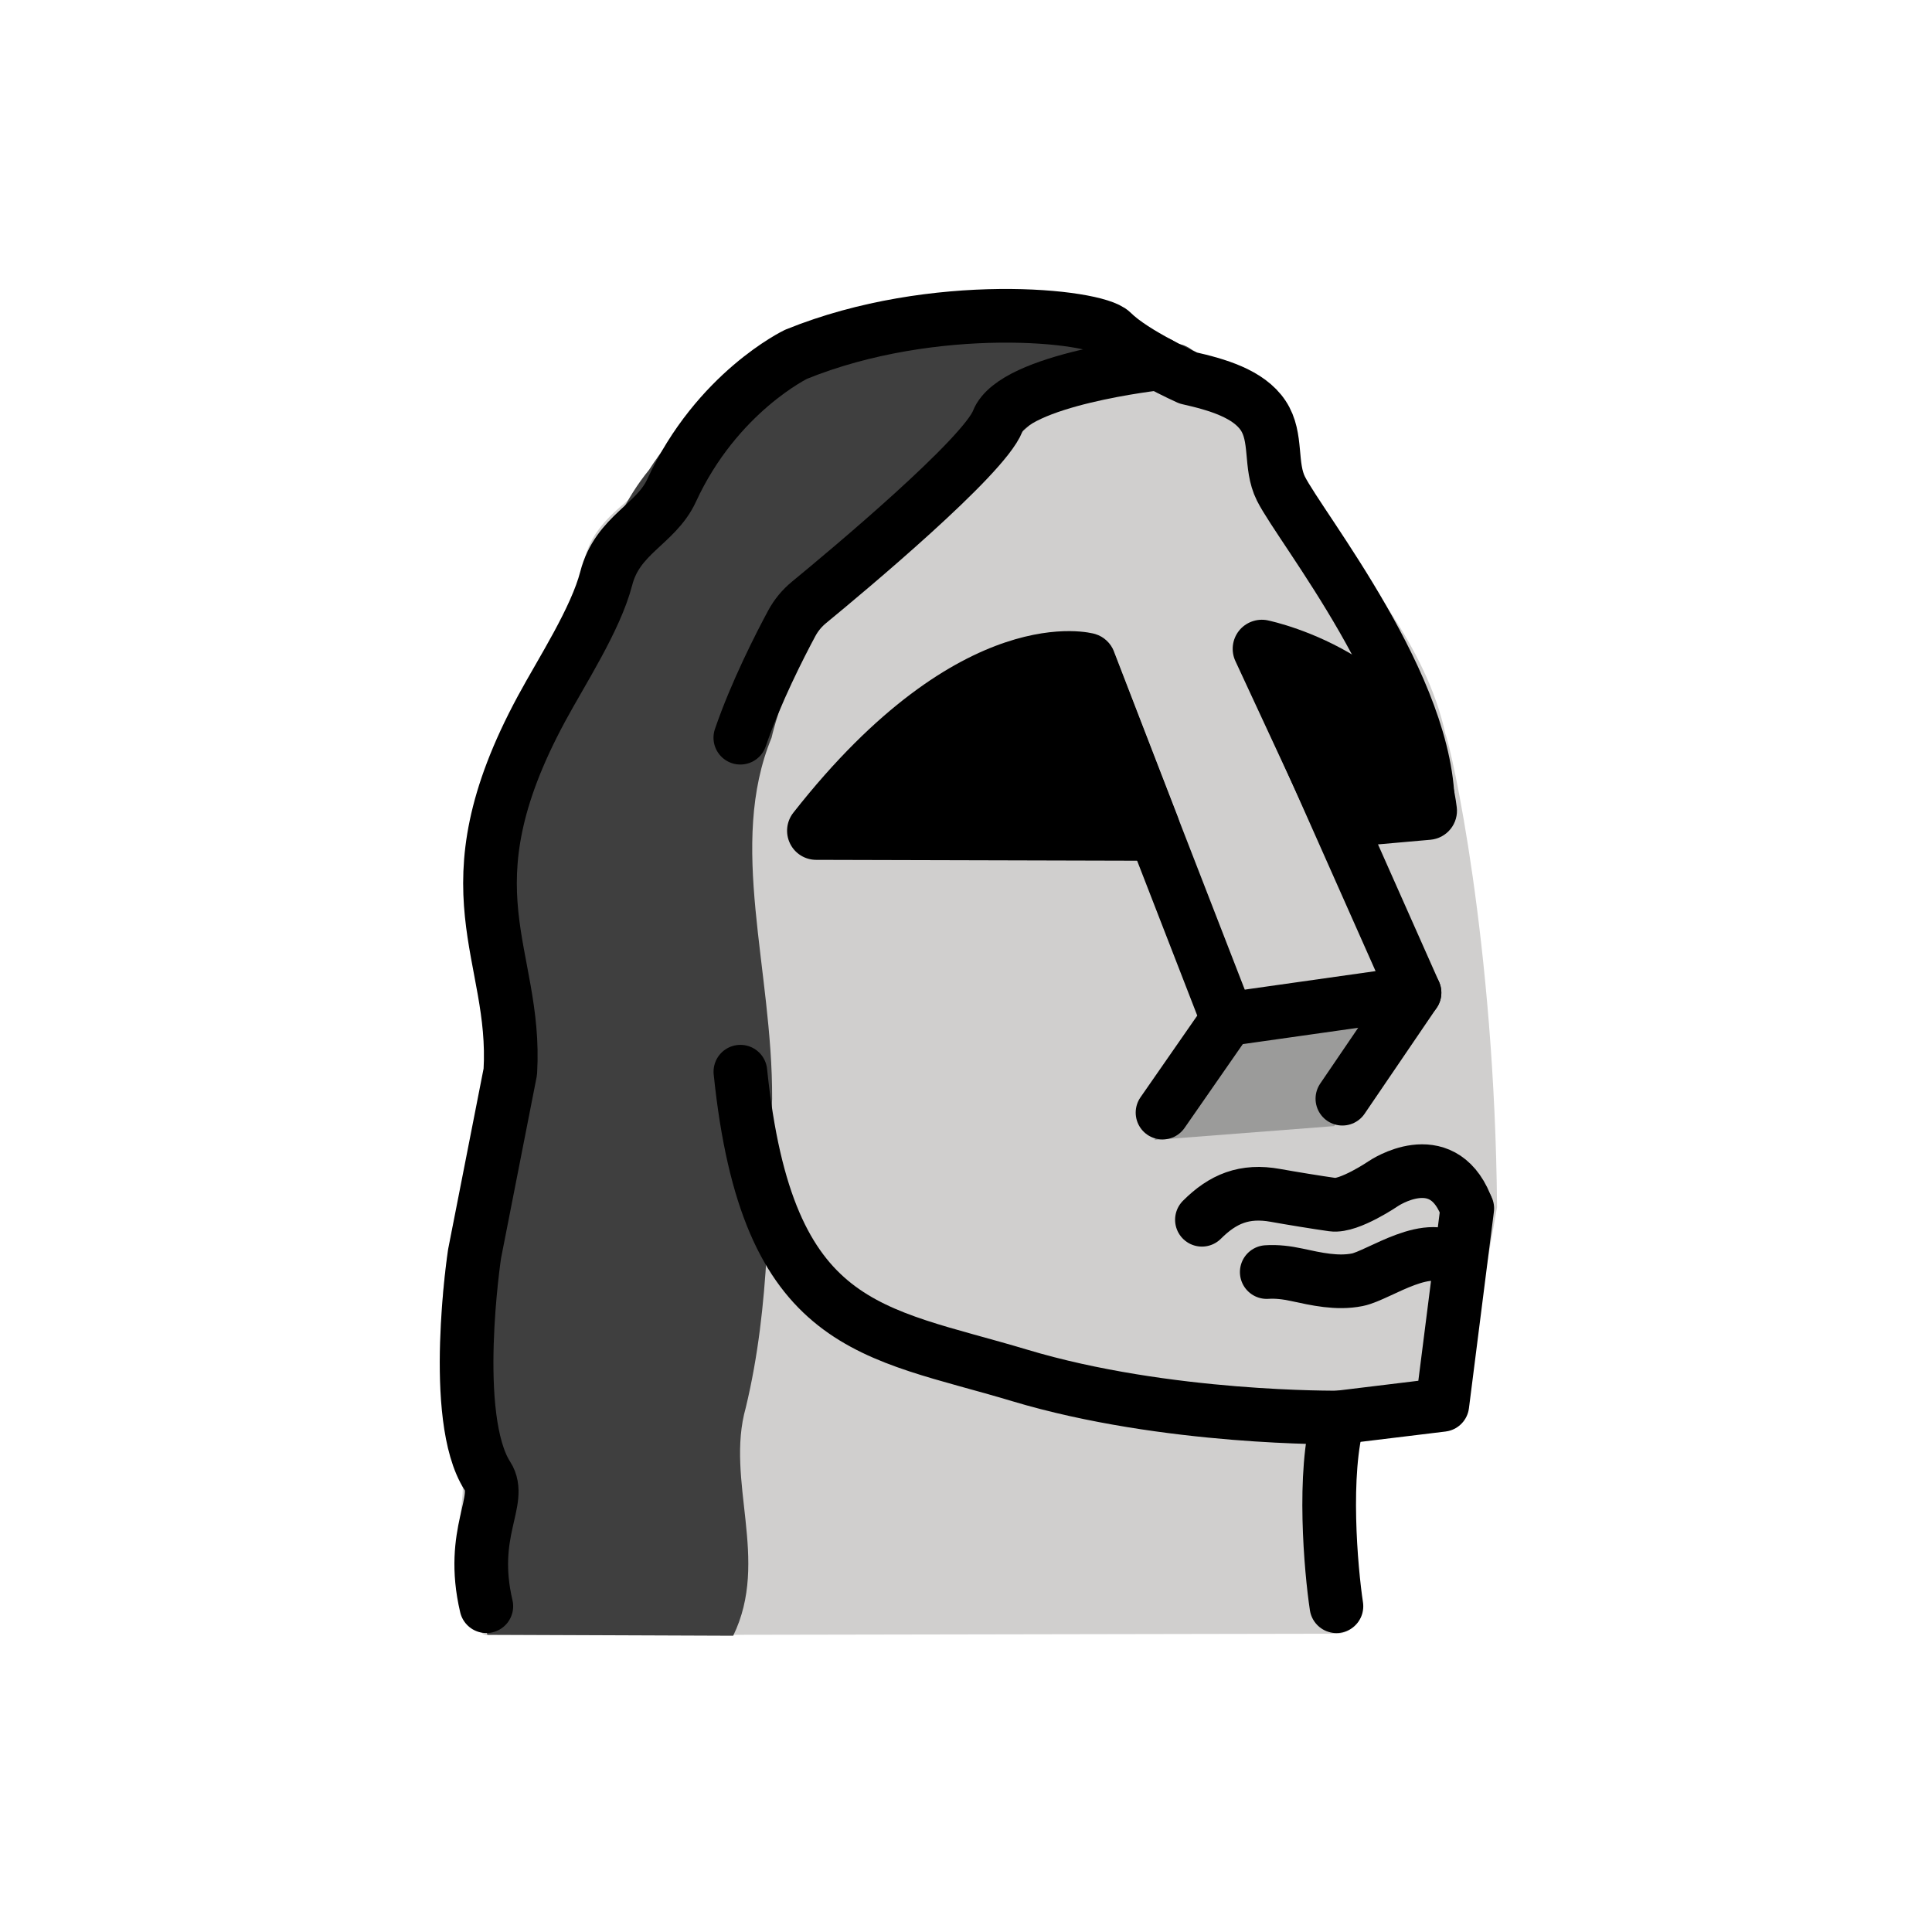
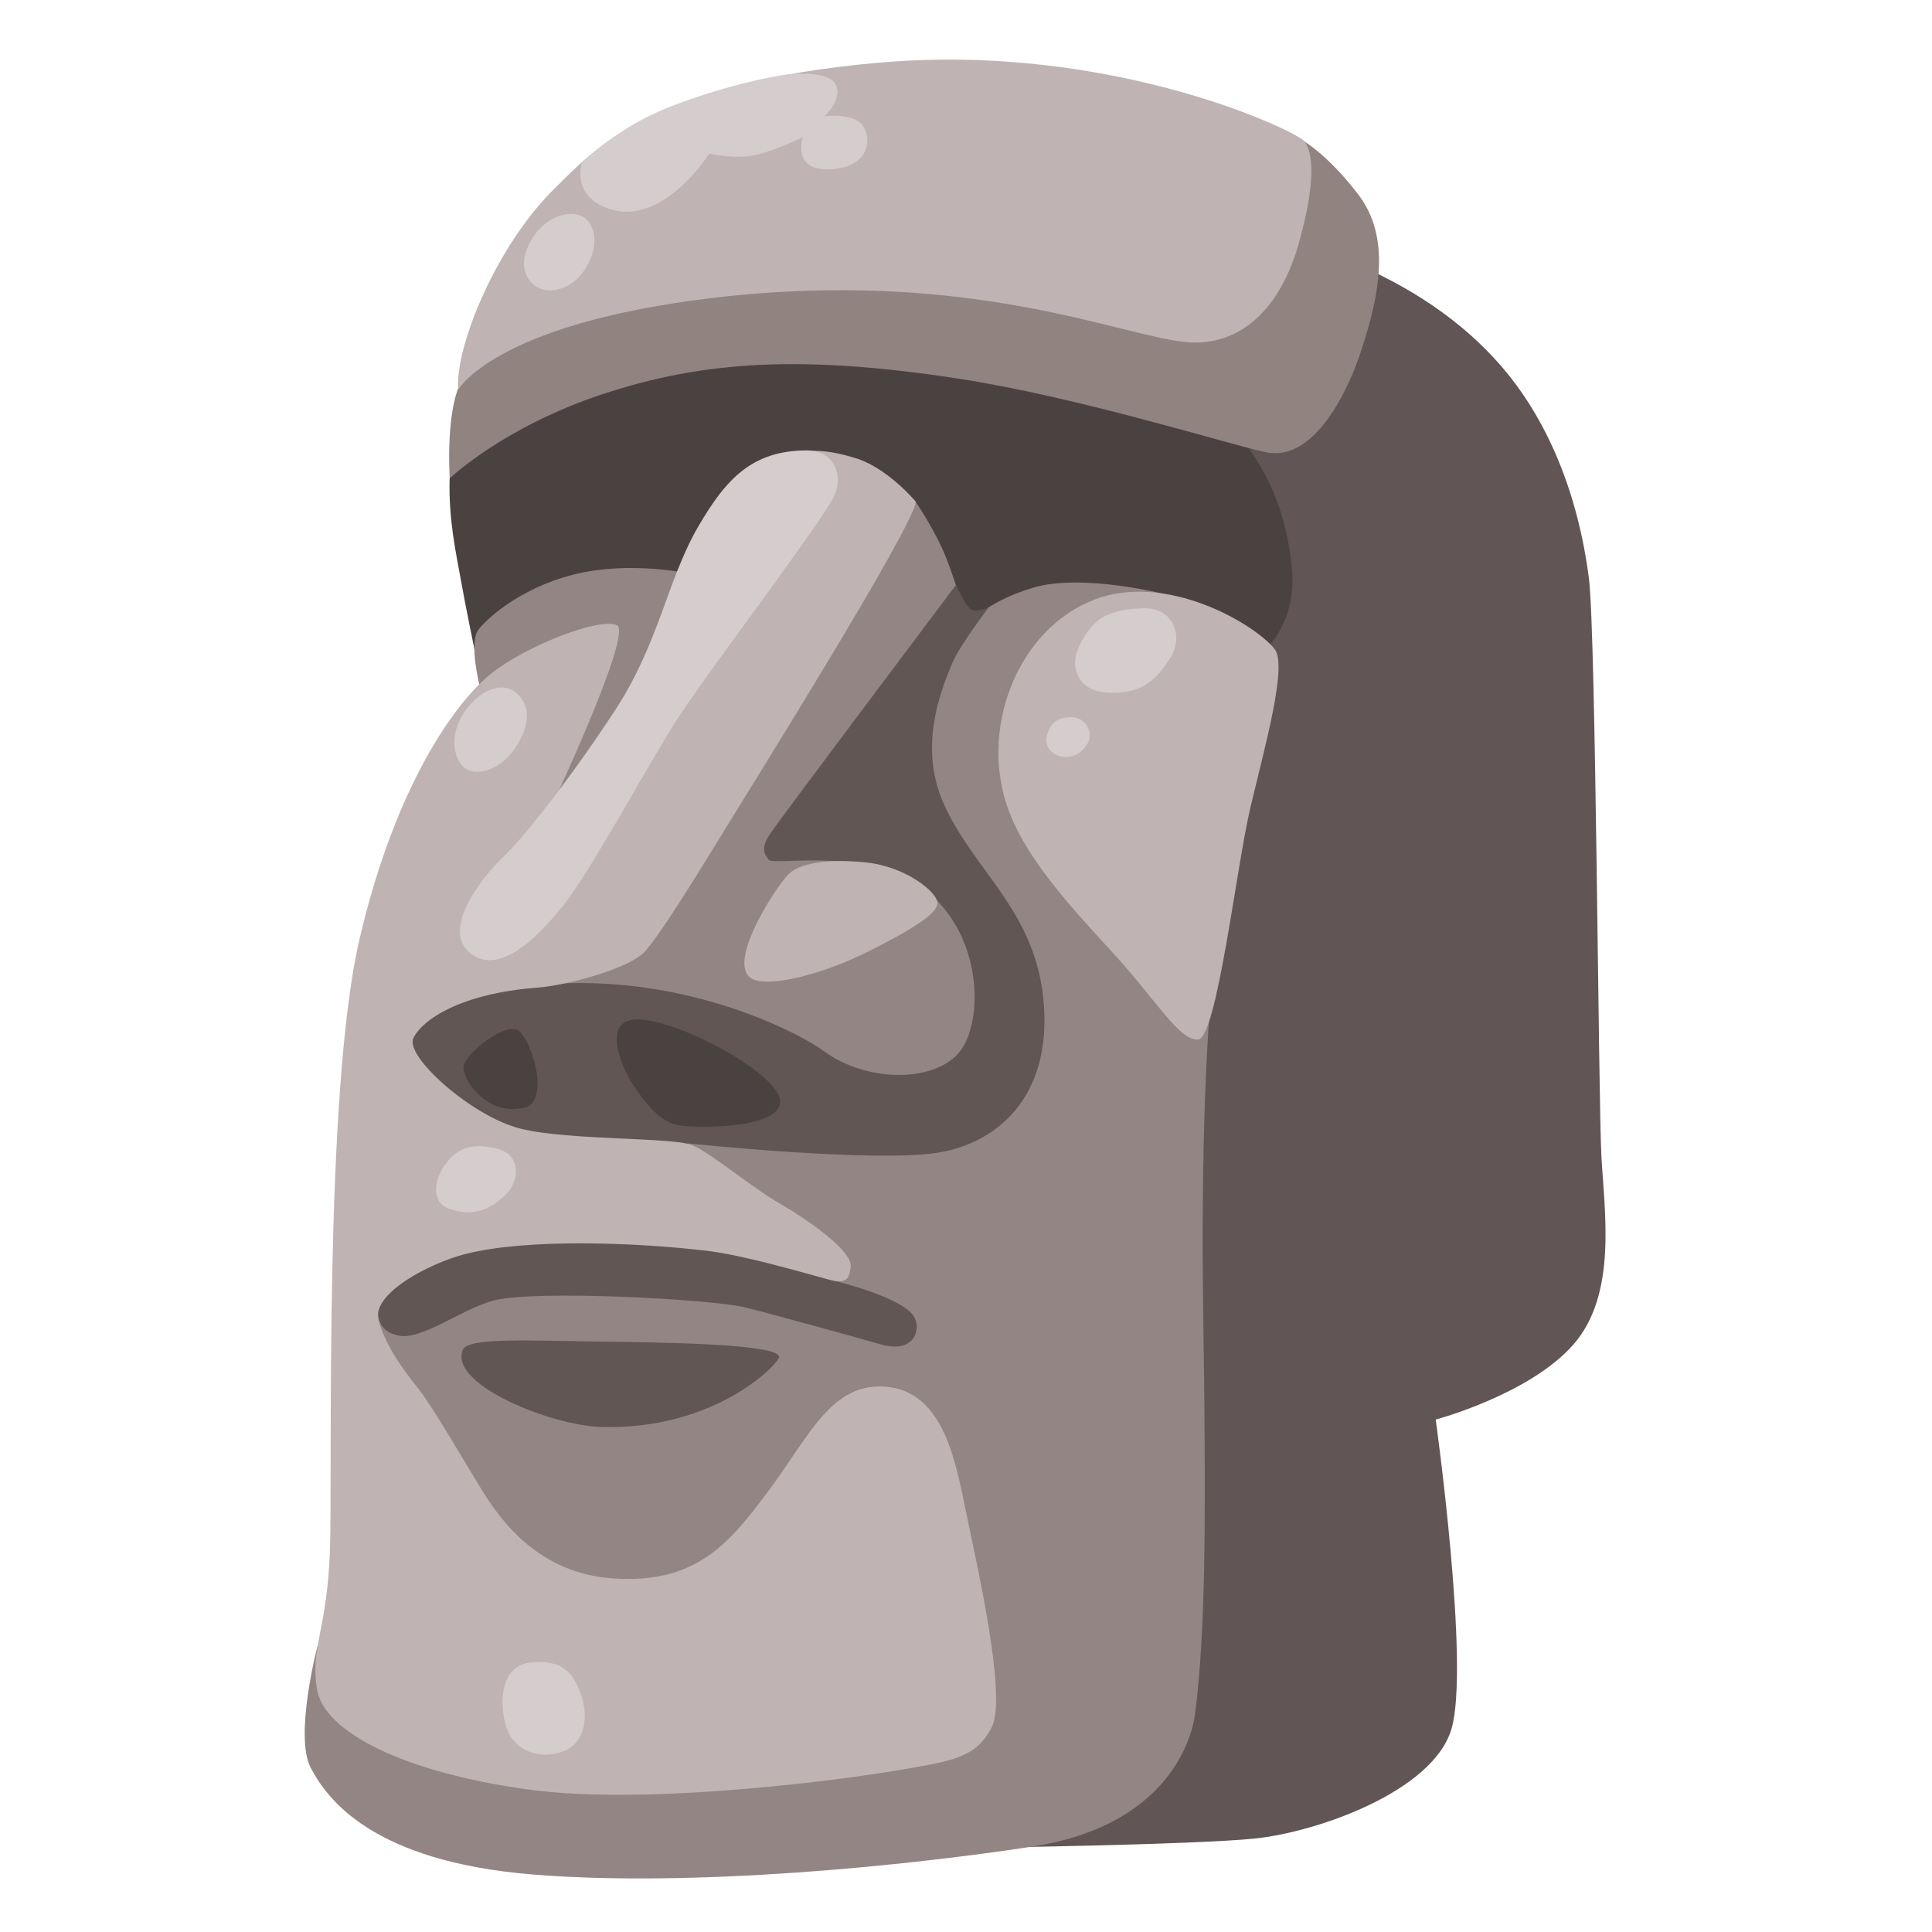
- <svg xmlns="http://www.w3.org/2000/svg" id="emoji" viewBox="0 0 72 72">
-   <g id="line-supplement">
-     <g>
-       <path d="M41.636,24.407c-.121-.309-.375-.546-.693-.644-.202-.064-5.112-1.463-11.379,6.527-.255,.326-.303,.769-.122,1.143,.18,.373,.558,.61,.972,.611l12.612,.033h.003c.357,0,.691-.176,.894-.471,.203-.295,.247-.672,.117-1.006l-2.405-6.193Z" />
-       <path d="M47.242,23.118c-.396-.081-.814,.068-1.069,.389-.254,.321-.306,.758-.133,1.13l2.934,6.322c.179,.385,.564,.628,.984,.628,.032,0,.064-.002,.095-.004l3.255-.288c.293-.026,.563-.169,.748-.398,.185-.229,.269-.522,.233-.814-.686-5.586-6.786-6.91-7.045-6.964Z" />
-     </g>
-     <path fill="none" stroke="#000" stroke-linecap="round" stroke-linejoin="round" stroke-width="2" d="M27.716,59.86c.592-2.487-.597-5.027,.077-7.405,.593-2.463,.744-4.849,.832-7.3" />
-   </g>
-   <g id="color">
-     <path fill="#d0cfce" d="M55.791,44.998c-.085-9.93-1.698-17.091-1.928-17.657-.719-3.314-3.185-6.015-4.551-8.073-.42-.633-.783-1.179-.921-1.456-.131-.262-.162-.599-.198-.988-.051-.57-.11-1.214-.515-1.823-.605-.909-1.691-1.331-2.832-1.621-.248-.304-.57-.462-.871-.54-.019-.011-.038-.021-.057-.032-1.354-.758-3.039-1.702-4.504-1.797-.299-.019-.598-.024-.897-.03-.22-.004-.441-.007-.661-.018-.838-.036-1.831,.19-2.788,.412-.824,.192-1.653,.383-2.284,.37-1.8-.059-5.002,1.81-6.072,2.874l-2.417,2.895c-.222,.305-.543,.832-.883,1.12-.731,.619-1.635,1.385-1.703,2.757-.356,1.158-.129,2.114-1.1,3.039l-.586,.972c-2.242,3.541-1.697,4.94-2.611,7.722-.449,1.366,1.218,3.023,1.136,4.43l-.755,5.073c-.415,.964-2.177,5.931-.87,10.894,.175,.659,.357,1.422,.317,2.142-.007,.129-.022,.257-.037,.387-.029,.243-.055,.487-.053,.734,.006,.604,.179,1.171,.33,1.672,.176,.581,.328,1.083,.214,1.507-.066,.242-.016,.501,.135,.702,.15,.2,.125,.272,.376,.277l31.502-.058h.13c.234,0,.467-.118,.622-.295,.158-.18,.344-.369,.308-.606-.191-1.263-.656-4.416-.291-6.452l3.297-.401c.369-.044,.662-.335,.708-.704l1.307-7.426" />
-     <g>
-       <path d="M41.513,24.274c-.121-.309-.375-.546-.693-.644-.202-.064-4.989-1.331-11.257,6.66-.255,.326-.303,.769-.122,1.143,.18,.373,.558,.61,.972,.611l12.399,.033h.215c.205,0,.479-.176,.681-.471,.203-.295,.32-.805,.191-1.139l-2.388-6.192Z" />
-       <path d="M47.242,23.118c-.396-.081-.814,.068-1.069,.389-.254,.321-.306,.758-.133,1.13l2.934,6.322c.179,.385,.564,.628,.984,.628,.032,0,.064-.002,.095-.004l3.255-.288c.293-.026,.563-.169,.748-.398,.185-.229,.269-.522,.233-.814-.686-5.586-6.786-6.91-7.045-6.964Z" />
-     </g>
-     <path fill="#3f3f3f" d="M27.325,60.958c1.375-2.831-.305-5.774,.469-8.504,.927-3.852,.83-7.681,.981-11.509,.017-4.84-1.663-9.465-.021-13.453,0,0,.825-3.72,2.956-5.281,1.887-1.382,3.999-3.549,5.587-5.294,1.733-1.996,3.968-3.212,6.545-2.3,1.559,.515,1.227-1.757-.034-1.81-6.186-3.884-15.79-1.27-19.622,4.706-1.744,2.135-1.991,4.703-3.024,6.118-4.396,6.018-1.373,8.897-2.145,15.34-.241,2.014-2.565,11.692-.625,16.703,.64,1.653-.785,3.539-.229,5.249l9.163,.036Z" />
-     <polygon fill="#9b9b9a" points="43.019 42.484 45.939 37.982 52.561 37.191 49.723 41.966 43.019 42.484" />
-   </g>
-   <g id="line">
-     <polyline fill="none" stroke="#000" stroke-linecap="round" stroke-linejoin="round" stroke-width="2" points="47.023 24.18 52.715 36.995 45.743 37.982" />
-     <path fill="none" stroke="#000" stroke-linecap="round" stroke-linejoin="round" stroke-width="2" d="M53.212,30.214c.102-4.543-4.736-10.528-5.475-12.003-.431-.86-.12-1.91-.662-2.725-.543-.816-1.716-1.155-2.793-1.398,0,0-2.028-.905-2.83-1.707-.634-.634-6.629-1.269-11.782,.821,0,0-2.956,1.416-4.643,5.08-.582,1.265-2.013,1.639-2.434,3.272-.395,1.528-1.664,3.469-2.413,4.858-3.668,6.794-.903,9.097-1.162,13.528l-1.333,6.791s-.92,6.096,.481,8.275c.588,.914-.693,2.089-.042,4.853" />
-     <path fill="none" stroke="#000" stroke-linecap="round" stroke-linejoin="round" stroke-width="2" d="M44.792,45.457c.781-.781,1.586-1.117,2.742-.908,.554,.1,1.569,.266,2.127,.344,.618,.087,1.905-.791,1.905-.791,0,0,2.132-1.438,3.05,.788" />
-     <path fill="none" stroke="#000" stroke-linecap="round" stroke-linejoin="round" stroke-width="2" d="M49.886,52.827c-.608,2.054-.286,5.678-.081,7.033" />
-     <polyline fill="none" stroke="#000" stroke-linecap="round" stroke-linejoin="round" stroke-width="2" points="43.324 41.464 45.743 37.982 40.625 24.799" />
-     <line x1="52.715" x2="50.027" y1="36.995" y2="40.945" fill="none" stroke="#000" stroke-linecap="round" stroke-linejoin="round" stroke-width="2" />
-     <path fill="none" stroke="#000" stroke-linecap="round" stroke-linejoin="round" stroke-width="2" d="M47.208,47.406c.366-.026,.752,.023,1.109,.1,.75,.162,1.514,.337,2.266,.187,.818-.163,2.727-1.61,3.72-.617" />
-     <path fill="none" stroke="#000" stroke-linecap="round" stroke-linejoin="round" stroke-width="2" d="M54.681,45.035l-.93,7.321-3.865,.47s-6.405,.079-11.891-1.57-9.404-1.626-10.403-11.317" />
-     <path fill="none" stroke="#000" stroke-linecap="round" stroke-linejoin="round" stroke-width="2" d="M43.184,13.544s-5.391,.59-6.002,2.152c-.522,1.335-5.577,5.557-7.031,6.752-.265,.218-.481,.479-.644,.781-.437,.813-1.338,2.572-1.917,4.263" />
-   </g>
+ <svg xmlns="http://www.w3.org/2000/svg" version="1.1" id="Layer_2" x="0px" y="0px" viewBox="0 0 128 128" style="enable-background:new 0 0 128 128;" xml:space="preserve">
+   <path style="fill:#615555;" d="M71.51,103.17l-6.77,19.25c0,0,14.23-0.19,18.37-0.61s11.81-3.11,13.05-7.25s-1.04-20.51-1.04-20.51  s6.22-1.66,9.12-4.97s2.07-8.7,1.86-12.43c-0.21-3.73-0.36-34.63-0.83-38.33c-0.71-5.52-2.69-10.57-6.01-14.29s-7.17-5.48-8.55-6.17  c-1.76-0.89-7.39-2.28-7.39-2.28L71.51,103.17z" />
+   <path style="fill:#4A4240;" d="M33.32,26.02c-0.16,0.33-3.45,2.96-3.53,5.66c-0.08,2.71,0.41,4.89,0.74,6.73  c0.31,1.74,0.96,4.89,0.96,4.89l52.39-0.29c0,0,2.03-1.88,1.72-5.25c-0.49-5.42-2.79-8.13-4.84-10.59  c-2.05-2.46-28.48-6.48-28.48-6.48S33.4,25.86,33.32,26.02z" />
+   <path style="fill:#91837F;" d="M85.41,8.83c0,0,1.95,0.63,4.56,4.03c2.18,2.83,1.45,6.6,0.22,10.35c-0.99,3.03-3.25,7.42-6.34,6.75  c-2.51-0.54-12.39-3.65-20.33-4.87c-10.17-1.56-16.81-1.24-23.67,1.05c-6.52,2.17-10.05,5.55-10.05,5.55s-0.28-3.9,0.6-6.08  s10.24-6.75,10.24-6.75L85.41,8.83z" />
+   <path style="fill:#BFB3B3;" d="M78.53,22.66c3.69,0.37,6.32-2.29,7.52-6.54s0.9-6.13,0.35-6.78c-0.54-0.65-12.66-6.51-28.02-5.2  s-19.29,6.06-21.57,8.28c-3.92,3.81-6.66,10.52-6.46,13.4c0,0.06,2.28-4.37,17.03-6.1C64.15,17.76,74.18,22.23,78.53,22.66z" />
+   <path style="fill:#948585;" d="M31.8,45.54c0,0-0.76-2.94-0.11-3.81c0.65-0.87,3.16-3.05,6.97-3.81c3.81-0.76,7.73,0.22,7.73,0.22  l14.27-4.9c0,0,0.98,1.42,1.74,3.05c0.76,1.63,1.74,5.12,1.74,5.12s1.03-1.49,4.29-2.47c3.27-0.98,8.77,0.43,8.77,0.43l3.06,26.22  c0,0-0.76,7.19-0.54,21.68c0.22,14.49,0.11,21.13-0.54,26.25c-0.28,2.19-2.25,7.51-10.78,8.82c-8.14,1.25-22.44,2.72-33.11,1.85  c-10.68-0.87-13.65-5.05-14.71-7.08c-1.09-2.1,0.44-7.99,0.44-7.99l5.55-5.41c0,0-2.83-19.61-2.94-20.15  C23.52,83.01,31.8,45.54,31.8,45.54z" />
+   <path style="fill:#BFB3B3;" d="M84.44,42.99c-1.35-1.67-7.15-5.09-11.92-3.27c-4.98,1.91-7.51,8.2-5.88,13.43  c1.11,3.57,4.38,7.01,7.13,10.02c2.95,3.24,4.31,5.71,5.58,5.71s2.54-11.36,3.5-15.41S85.32,44.08,84.44,42.99z" />
+   <path style="fill:#615654;" d="M65.53,40.21c0,0-0.79,0.4-1.19,0.16c-0.4-0.24-1-1.62-1-1.62S51.66,54.28,51.03,55.23  c-0.64,0.95-0.41,1.34-0.09,1.74c0.32,0.4,6.48-0.89,10.21,1.88c3.89,2.9,4.04,8.55,2.53,10.7c-1.51,2.14-6.13,2.29-9.16,0.05  c-1.49-1.1-7.94-4.47-16.05-4.47c-3.38,0-9.35,0.58-9.35,0.58l-3.62,3.32l3.57,5l14.35,5.12l2.12-3.4c0,0,12.46,1.31,16.65,0.61  s7.64-4.06,6.91-10.4c-0.67-5.8-4.68-8.35-6.63-12.84c-1.68-3.88,0.03-7.76,0.63-9.21C63.59,42.75,65.53,40.21,65.53,40.21z" />
+   <path style="fill:#615654;" d="M46.95,81.24l8.34,3.62c0,0,4.67,1.11,5.31,2.45c0.41,0.85-0.06,2.39-2.28,1.75  c-1.28-0.37-7.23-2.02-8.99-2.45c-2.16-0.53-13.84-1.17-16.62-0.45c-2.09,0.54-4.82,2.69-6.34,2.32c-1.46-0.35-1.34-1.26-1.36-2.89  c-0.01-0.94,3.14-3.01,3.14-3.01l16.51-2.1L46.95,81.24z" />
+   <path style="fill:#615654;" d="M30.67,89.41c-0.99,2.28,5.78,5.03,9.16,5.13c7.59,0.23,11.87-4.26,11.79-4.67  c-0.18-0.82-7.35-0.93-12.02-0.99C35.33,88.83,31.02,88.59,30.67,89.41z" />
+   <path style="fill:#BFB3B3;" d="M49.97,64.91c1.22,0.45,4.51-0.35,7.56-1.87c3.05-1.53,4.65-2.57,4.58-3.26  c-0.07-0.69-2.08-2.36-4.72-2.64c-2.76-0.29-4.49,0.12-5.13,0.76C51.36,58.8,47.89,64.15,49.97,64.91z" />
+   <path style="fill:#4A4240;" d="M41.91,67.56c-1.83,0.25-0.89,2.86,0,4.25c0.97,1.52,1.93,2.54,3.06,2.74  c1.13,0.2,6.78,0.27,6.72-1.6S44.37,67.23,41.91,67.56z" />
+   <path style="fill:#4A4240;" d="M34.22,68.22c-1.03-0.34-3.25,1.56-3.49,2.32c-0.24,0.79,1.44,3.46,4.01,2.85  C36.55,72.97,35.13,68.52,34.22,68.22z" />
+   <path style="fill:#BFB3B3;" d="M60.67,33.23c0.06,1.36-11.29,19.51-12.63,21.7c-1.34,2.19-4.53,7.43-5.47,8.26  c-1.15,1.03-5.01,2.1-7.03,2.25c-5.05,0.39-7.55,2.12-8.15,3.33s3.89,5.22,7.11,6.01c3.22,0.79,10.08,0.55,11.36,1.09  s3.82,2.72,5.82,3.88s4.74,3.11,4.68,4.14c-0.06,1.03-0.5,1.13-1.4,0.9c-1.06-0.27-5.53-1.62-8.19-1.93  c-4.83-0.56-11.92-0.81-15.97,0.23c-2.23,0.57-6.28,2.6-5.71,4.44c0.51,1.63,1.35,2.86,2.55,4.37c1.04,1.31,3.04,4.8,4.31,6.86  c1.28,2.06,3.77,5.46,8.61,5.81c5.64,0.41,7.84-2.41,10.46-5.94c2.61-3.52,4.13-7.17,7.83-6.74c3.7,0.43,4.49,5.04,5.16,8.32  c0.67,3.28,2.73,12.15,1.7,14.21c-1.03,2.06-2.73,2.25-5.77,2.79c-3.04,0.55-16.76,2.49-25.02,1.34s-13.42-3.82-13.91-6.59  c-0.49-2.77,0.67-3.92,0.85-9.26c0.18-5.34-0.42-30.23,1.95-40.44s6.37-15.76,8.74-17.64c2.37-1.88,7.27-3.76,8.33-3.19  c1.06,0.57-4.49,12.33-4.49,12.33s3.51-0.98,3.84-1.8c0.33-0.82,9.39-20.42,11.11-21.4c1.72-0.98,3.45-0.81,5.49-0.16  C58.88,31.09,60.67,33.23,60.67,33.23z" />
+   <path style="fill:#D4CCCD;" d="M34.03,45.79c-1.16-0.77-2.86,0.41-3.59,1.96s-0.16,2.94,0.57,3.27s2.19-0.01,3.19-1.55  C35.09,48.07,35.25,46.6,34.03,45.79z" />
+   <path style="fill:#D4CCCD;" d="M53.42,29.84c-3.55,0.02-5.3,1.83-7.18,5.08c-2.05,3.55-2.57,7.68-5.51,12.17  c-2.94,4.49-6.04,8.41-7.35,9.64c-1.31,1.23-4.17,4.74-2.29,6.37c1.88,1.63,4.49-0.9,6.29-3.19s5.55-9.23,7.43-12.17  c1.88-2.94,9.15-12.5,10.37-14.7C55.93,31.69,55.4,29.83,53.42,29.84z" />
+   <path style="fill:#D4CCCD;" d="M32.88,76.09c-1.23-0.29-2.37-0.25-3.27,0.9c-0.9,1.14-1.08,2.67,0.16,3.1  c1.63,0.57,2.86,0,3.84-1.06C34.37,78.22,34.6,76.5,32.88,76.09z" />
+   <path style="fill:#D4CCCD;" d="M35.17,110.14c-2.29,0.25-2.04,3.27-1.55,4.49s1.88,1.96,3.51,1.47c1.63-0.49,1.88-2.29,1.39-3.76  S37.28,109.92,35.17,110.14z" />
+   <path style="fill:#D4CCCD;" d="M75.71,40.3c-2.41,0.08-3.31,0.76-4.13,2.34c-0.92,1.76,0.07,3.13,1.65,3.24  c1.93,0.14,3.17-0.41,4.34-2.34C78.41,42.16,77.78,40.23,75.71,40.3z" />
+   <path style="fill:#D4CCCD;" d="M71.16,47.53c-1.1-0.1-1.58,0.41-1.79,1.17c-0.21,0.76,0.34,1.38,1.1,1.45  c0.76,0.07,1.38-0.41,1.65-1.03C72.4,48.5,71.92,47.6,71.16,47.53z" />
+   <path style="fill:#D4CCCD;" d="M38.57,10.74c0,0,2.38-2.3,5.58-3.57c4.5-1.79,8.07-2.25,8.07-2.25s2.41-0.25,3.03,0.51  c0.79,0.96-0.62,2.27-0.62,2.27s2.07-0.28,2.62,0.76c0.55,1.03,0.14,2.69-2.34,2.76c-2.48,0.07-1.72-2.14-1.72-2.14  s-1.65,0.83-3.03,1.17c-1.38,0.34-3.17-0.07-3.17-0.07s-2.95,4.68-6.41,3.72C37.72,13.12,38.57,10.74,38.57,10.74z" />
+   <path style="fill:#D4CCCD;" d="M35.31,18.82c0.85,0.81,2.53,0.43,3.43-0.95c0.91-1.38,0.81-2.81,0-3.43  c-0.81-0.62-2.34-0.14-3.19,0.95S34.3,17.87,35.31,18.82z" />
</svg>
